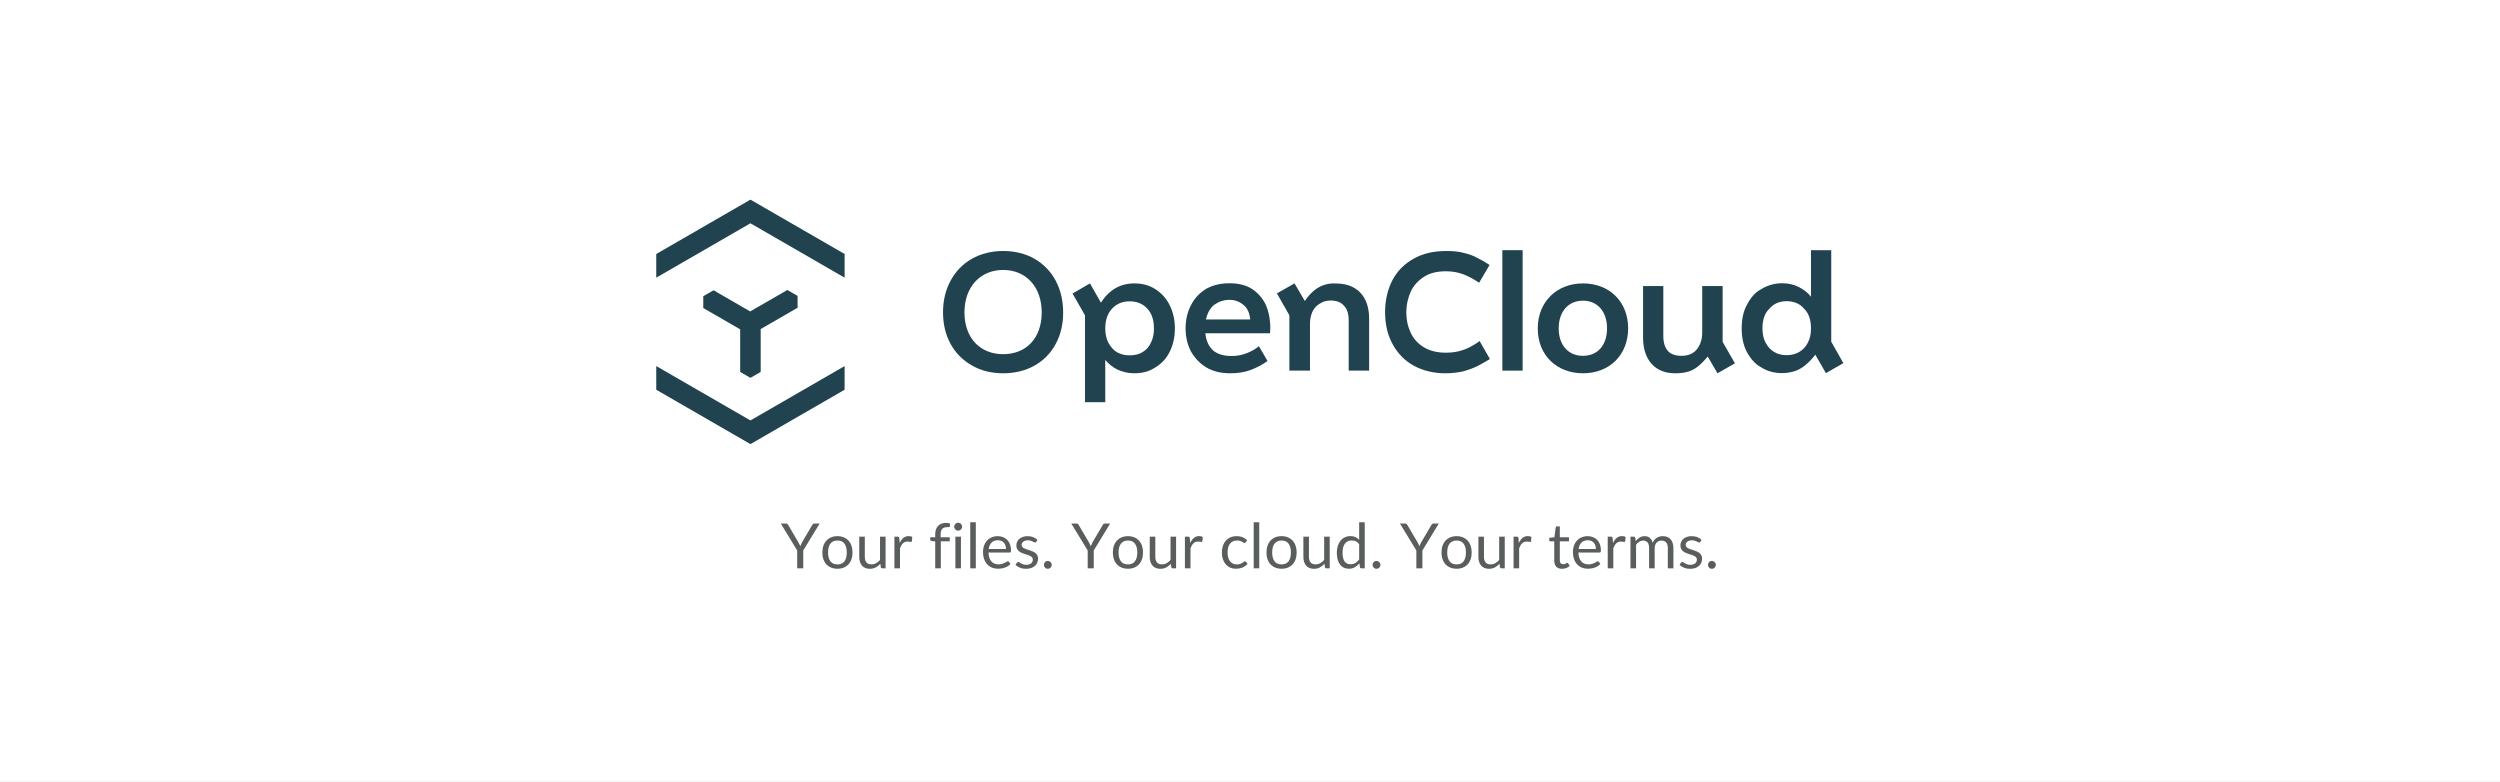
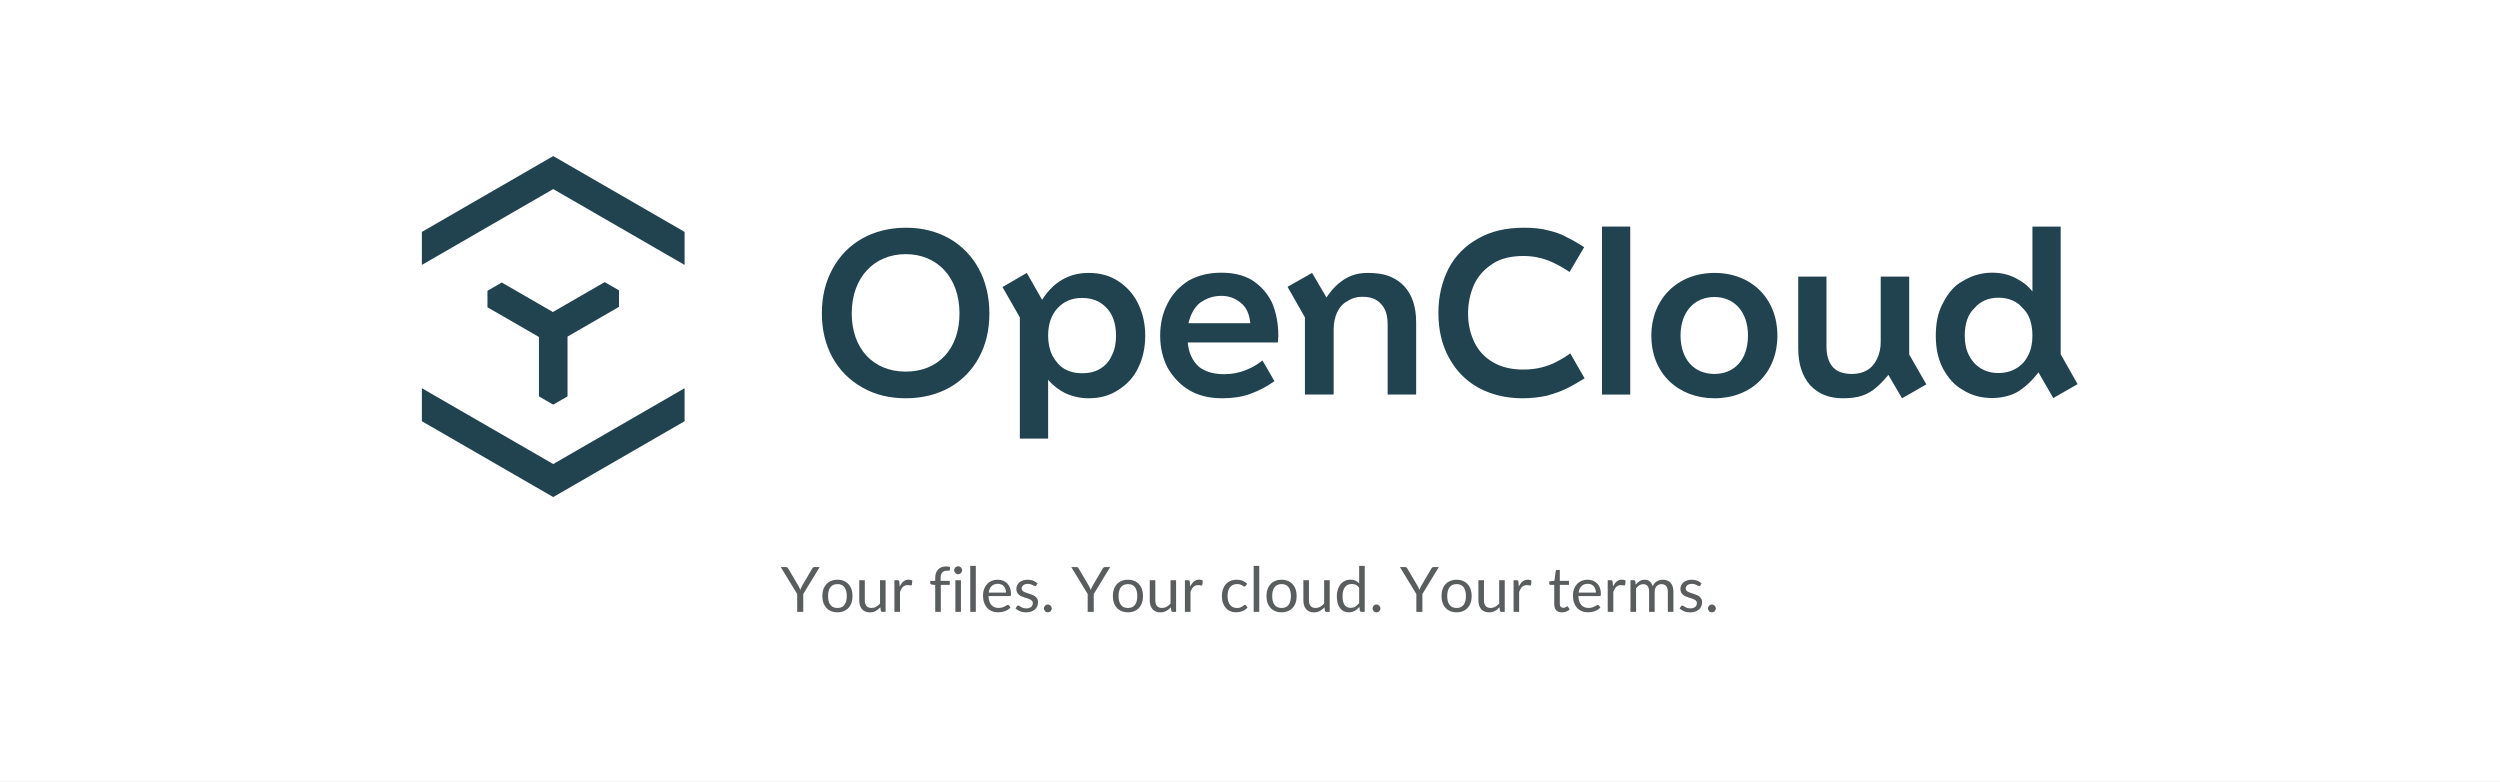
<svg xmlns="http://www.w3.org/2000/svg" width="1600" height="500" viewBox="0 0 1600 500" role="img" aria-label="OpenCloud">
  <rect width="1600" height="500" fill="#ffffff" />
-   <svg x="420.00" y="127.76" width="760" height="156.47" viewBox="0 0 170 35">
+   <svg x="270.00" y="99.88" width="1060" height="218.24" viewBox="0 0 170 35">
    <path d="M45.193 23.743C42.577 22.268 41.055 19.557 41.055 16.155C41.055 14.443 41.411 12.921 42.148 11.589C43.575 8.925 46.287 7.355 49.688 7.355C51.377 7.355 52.851 7.736 54.159 8.473C56.752 9.972 58.251 12.731 58.251 16.155C58.251 17.844 57.894 19.366 57.18 20.675C55.753 23.315 53.042 24.86 49.688 24.86C47.999 24.86 46.501 24.504 45.193 23.743ZM49.664 22.125C52.994 22.125 55.182 19.795 55.182 16.155C55.182 12.421 52.876 10.067 49.664 10.067C46.453 10.067 44.122 12.421 44.122 16.155C44.122 19.771 46.334 22.125 49.664 22.125Z" fill="#20434F" />
    <path d="M62.091 11.993L63.661 14.752C65.088 12.493 66.967 11.993 68.418 11.993C69.583 11.993 70.582 12.255 71.462 12.826C72.366 13.42 73.056 14.181 73.508 15.133C74.007 16.132 74.245 17.226 74.245 18.439C74.245 19.652 74.007 20.77 73.508 21.769C73.056 22.72 72.342 23.481 71.438 24.028C70.582 24.599 69.583 24.86 68.418 24.86C67.633 24.86 66.848 24.694 66.087 24.361C65.397 24.028 64.779 23.553 64.279 22.958V28.999H61.377V16.56L59.594 13.444L62.091 11.993ZM64.279 18.439C64.279 19.176 64.422 19.866 64.707 20.46C65.064 21.103 65.469 21.555 65.944 21.84C66.491 22.149 67.086 22.292 67.775 22.292C68.489 22.292 69.084 22.149 69.607 21.84C70.13 21.531 70.558 21.079 70.82 20.46C71.129 19.866 71.248 19.176 71.248 18.439C71.248 17.25 70.939 16.298 70.32 15.632C69.678 14.919 68.846 14.562 67.752 14.562C66.729 14.562 65.873 14.919 65.231 15.632C64.612 16.298 64.279 17.25 64.279 18.439Z" fill="#20434F" />
    <path d="M76.54 15.133C77.016 14.181 77.73 13.397 78.705 12.778C79.704 12.231 80.798 11.97 82.059 11.97C83.319 11.97 84.366 12.231 85.198 12.731C86.102 13.302 86.768 14.063 87.244 15.014C87.671 15.989 87.909 17.154 87.909 18.439L87.862 19.129H78.61C78.705 20.199 79.085 21.008 79.751 21.626C80.418 22.149 81.298 22.387 82.344 22.387C83.153 22.387 83.866 22.245 84.532 21.983C85.198 21.721 85.793 21.388 86.269 20.984C86.34 21.055 87.505 23.101 87.505 23.101C86.768 23.648 85.935 24.076 85.032 24.408C84.199 24.718 83.224 24.86 82.153 24.86C80.869 24.86 79.728 24.599 78.8 24.052C77.896 23.529 77.159 22.767 76.564 21.769C76.041 20.77 75.779 19.652 75.779 18.439C75.779 17.25 76.017 16.132 76.54 15.133ZM78.681 17.154H85.032C84.936 16.203 84.627 15.537 84.104 15.109C83.533 14.61 82.867 14.348 82.059 14.348C81.226 14.348 80.513 14.61 79.87 15.062C79.3 15.514 78.919 16.203 78.681 17.154Z" fill="#20434F" />
    <path d="M102.054 17.059V24.48H99.128V17.321C99.128 16.346 98.914 15.656 98.462 15.204C98.034 14.681 97.392 14.443 96.512 14.443C95.941 14.443 95.466 14.586 94.99 14.895C94.538 15.133 94.181 15.537 93.943 16.037C93.729 16.512 93.587 17.083 93.587 17.773V24.48H90.637V16.56L88.853 13.42L91.374 11.993L92.849 14.514C94.348 12.278 95.965 11.993 97.059 11.993C98.296 11.993 99.057 12.207 99.556 12.445C100.056 12.683 100.508 12.992 100.841 13.373C101.649 14.253 102.054 15.49 102.054 17.059Z" fill="#20434F" />
    <path d="M117.538 23.838C117.015 24.1 116.325 24.361 115.469 24.599C114.684 24.766 113.851 24.861 112.971 24.861C111.259 24.861 109.737 24.48 108.429 23.767C107.144 23.053 106.145 22.03 105.408 20.675C104.694 19.366 104.338 17.844 104.338 16.108C104.338 14.419 104.694 12.897 105.384 11.541C106.074 10.21 107.144 9.163 108.405 8.473C109.713 7.712 111.283 7.355 113.138 7.355C114.066 7.355 114.874 7.427 115.564 7.617C116.373 7.807 117.038 8.045 117.514 8.331C118.014 8.569 118.608 8.902 119.298 9.353L117.8 11.898C117.062 11.399 116.349 11.018 115.659 10.733C114.85 10.424 113.994 10.257 113.066 10.257C111.83 10.257 110.807 10.495 109.999 10.994C109.118 11.541 108.476 12.231 108.048 13.088C107.62 14.015 107.382 15.038 107.382 16.155C107.382 17.274 107.62 18.273 108.048 19.152C108.476 20.009 109.118 20.699 109.999 21.198C110.831 21.674 111.854 21.912 113.043 21.912C113.733 21.912 114.351 21.84 114.922 21.697C115.54 21.531 116.064 21.341 116.491 21.103C117.086 20.794 117.538 20.508 117.871 20.247L119.346 22.815C118.632 23.243 118.037 23.6 117.538 23.838Z" fill="#20434F" />
    <rect x="121.127" y="7.236" width="2.902" height="17.244" fill="#20434F" />
    <path d="M126.195 18.439C126.195 14.681 128.859 11.993 132.688 11.993C136.494 11.993 139.134 14.657 139.134 18.415C139.134 22.221 136.494 24.86 132.664 24.86C129.002 24.86 126.195 22.363 126.195 18.439ZM132.664 22.363C134.71 22.363 136.113 20.912 136.113 18.415C136.113 15.989 134.71 14.467 132.664 14.467C130.548 14.467 129.192 16.06 129.192 18.415C129.192 20.841 130.572 22.363 132.664 22.363Z" fill="#20434F" />
    <path d="M145.86 24.861C144.456 24.861 143.339 24.432 142.482 23.505C141.674 22.577 141.27 21.317 141.27 19.747V12.374H144.171V19.533C144.171 20.46 144.385 21.174 144.837 21.674C145.265 22.149 145.931 22.363 146.811 22.363C147.382 22.363 147.881 22.244 148.334 21.983C148.785 21.721 149.118 21.317 149.356 20.817C149.618 20.294 149.737 19.699 149.737 19.081V12.374H152.662V20.365L154.422 23.434L151.925 24.861L150.522 22.459C150.522 22.459 149.974 23.172 149.237 23.791C148.334 24.552 147.382 24.861 145.86 24.861Z" fill="#20434F" />
    <path d="M156.104 15.133C156.651 14.062 157.293 13.277 158.173 12.826C159.053 12.279 160.076 11.97 161.17 11.97C162.098 11.97 162.859 12.16 163.525 12.493C164.191 12.826 164.809 13.254 165.309 13.896V7.237H168.21V20.341L169.947 23.41L167.449 24.837L165.927 22.197C165.927 22.197 164.88 23.671 163.525 24.337C162.954 24.623 162.05 24.837 161.194 24.837C160.076 24.837 159.053 24.575 158.173 24.005C157.317 23.553 156.651 22.768 156.104 21.769C155.604 20.77 155.391 19.699 155.391 18.439C155.391 17.155 155.604 16.06 156.104 15.133ZM158.363 18.439C158.363 19.247 158.506 19.89 158.792 20.437C159.125 21.103 159.553 21.507 160.004 21.793C160.528 22.102 161.098 22.268 161.812 22.268C162.526 22.268 163.144 22.102 163.644 21.793C164.143 21.507 164.571 21.079 164.88 20.437C165.166 19.89 165.309 19.247 165.309 18.439C165.309 17.25 164.999 16.251 164.333 15.632C163.763 14.919 162.883 14.539 161.836 14.539C160.766 14.539 159.933 14.919 159.339 15.632C158.673 16.251 158.363 17.25 158.363 18.439Z" fill="#20434F" />
    <path d="M13.481 25.514L14.95 24.666V18.528L20.234 15.477V13.785L18.765 12.937L13.446 16.008L8.201 12.979L6.732 13.827V15.52L12.016 18.57V24.668L13.481 25.514Z" fill="#20434F" />
    <path d="M26.965 7.784L13.483 0L0 7.784V11.172L13.482 3.388L26.965 11.172V7.784Z" fill="#20434F" />
    <path d="M26.965 23.828L13.482 31.612L0 23.828V27.216L13.482 35L26.965 27.216V23.828Z" fill="#20434F" />
  </svg>
-   <path d="M524.58 335.06L514.08 352.30L514.08 363.72L510.20 363.72L510.20 352.30L499.70 335.06L503.10 335.06Q503.62 335.06 503.92 335.31Q504.22 335.56 504.44 335.96L511 347.10Q511.36 347.80 511.66 348.41Q511.96 349.02 512.18 349.64Q512.40 349.02 512.68 348.41Q512.96 347.80 513.30 347.10L519.84 335.96Q520.02 335.62 520.34 335.34Q520.66 335.06 521.16 335.06L524.58 335.06M535.98 343.14Q538.20 343.14 539.98 343.88Q541.76 344.62 543.02 345.98Q544.28 347.34 544.95 349.27Q545.62 351.20 545.62 353.58Q545.62 355.98 544.95 357.90Q544.28 359.82 543.02 361.18Q541.76 362.54 539.98 363.27Q538.20 364 535.98 364Q533.74 364 531.95 363.27Q530.16 362.54 528.90 361.18Q527.64 359.82 526.97 357.90Q526.30 355.98 526.30 353.58Q526.30 351.20 526.97 349.27Q527.64 347.34 528.90 345.98Q530.16 344.62 531.95 343.88Q533.74 343.14 535.98 343.14M535.98 361.22Q538.98 361.22 540.46 359.21Q541.94 357.20 541.94 353.60Q541.94 349.98 540.46 347.96Q538.98 345.94 535.98 345.94Q534.46 345.94 533.33 346.46Q532.20 346.98 531.45 347.96Q530.70 348.94 530.33 350.37Q529.96 351.80 529.96 353.60Q529.96 357.20 531.45 359.21Q532.94 361.22 535.98 361.22M563.22 343.46L566.78 343.46L566.78 363.72L564.66 363.72Q563.90 363.72 563.70 362.98L563.42 360.80Q562.10 362.26 560.46 363.15Q558.82 364.04 556.70 364.04Q555.04 364.04 553.77 363.49Q552.50 362.94 551.64 361.94Q550.78 360.94 550.35 359.52Q549.92 358.10 549.92 356.38L549.92 343.46L553.48 343.46L553.48 356.38Q553.48 358.68 554.53 359.94Q555.58 361.20 557.74 361.20Q559.32 361.20 560.69 360.45Q562.06 359.70 563.22 358.38L563.22 343.46M575.56 344.44L575.80 347.52Q576.76 345.44 578.16 344.27Q579.56 343.10 581.58 343.10Q582.22 343.10 582.81 343.24Q583.40 343.38 583.86 343.68L583.60 346.34Q583.48 346.84 583 346.84Q582.72 346.84 582.18 346.72Q581.64 346.60 580.96 346.60Q580 346.60 579.25 346.88Q578.50 347.16 577.91 347.71Q577.32 348.26 576.85 349.07Q576.38 349.88 576 350.92L576 363.72L572.42 363.72L572.42 343.46L574.46 343.46Q575.04 343.46 575.26 343.68Q575.48 343.90 575.56 344.44M602.12 363.72L598.54 363.72L598.54 346.50L596.30 346.24Q595.88 346.14 595.61 345.93Q595.34 345.72 595.34 345.32L595.34 343.86L598.54 343.86L598.54 341.90Q598.54 340.16 599.03 338.81Q599.52 337.46 600.43 336.53Q601.34 335.60 602.62 335.12Q603.90 334.64 605.50 334.64Q606.86 334.64 608 335.04L607.92 336.82Q607.88 337.30 607.39 337.34Q606.90 337.38 606.08 337.38Q605.16 337.38 604.41 337.62Q603.66 337.86 603.12 338.40Q602.58 338.94 602.29 339.82Q602 340.70 602 342L602 343.86L607.84 343.86L607.84 346.44L602.12 346.44L602.12 363.72M611.44 343.46L615 343.46L615 363.72L611.44 363.72L611.44 343.46M615.76 337.10Q615.76 337.62 615.55 338.07Q615.34 338.52 614.99 338.87Q614.64 339.22 614.17 339.42Q613.70 339.62 613.18 339.62Q612.66 339.62 612.21 339.42Q611.76 339.22 611.42 338.87Q611.08 338.52 610.88 338.07Q610.68 337.62 610.68 337.10Q610.68 336.58 610.88 336.11Q611.08 335.64 611.42 335.29Q611.76 334.94 612.21 334.74Q612.66 334.54 613.18 334.54Q613.70 334.54 614.17 334.74Q614.64 334.94 614.99 335.29Q615.34 335.64 615.55 336.11Q615.76 336.58 615.76 337.10M620.96 334.26L624.52 334.26L624.52 363.72L620.96 363.72L620.96 334.26M632.76 351.38L643.84 351.38Q643.84 350.14 643.49 349.11Q643.14 348.08 642.47 347.33Q641.80 346.58 640.84 346.17Q639.88 345.76 638.66 345.76Q636.10 345.76 634.61 347.25Q633.12 348.74 632.76 351.38M645.72 359.58L646.72 360.88Q646.06 361.68 645.14 362.27Q644.22 362.86 643.17 363.24Q642.12 363.62 641 363.81Q639.88 364 638.78 364Q636.68 364 634.91 363.29Q633.14 362.58 631.85 361.21Q630.56 359.84 629.84 357.82Q629.12 355.80 629.12 353.18Q629.12 351.06 629.77 349.22Q630.42 347.38 631.64 346.03Q632.86 344.68 634.62 343.91Q636.38 343.14 638.58 343.14Q640.40 343.14 641.95 343.75Q643.50 344.36 644.63 345.51Q645.76 346.66 646.40 348.35Q647.04 350.04 647.04 352.20Q647.04 353.04 646.86 353.32Q646.68 353.60 646.18 353.60L632.64 353.60Q632.70 355.52 633.17 356.94Q633.64 358.36 634.48 359.31Q635.32 360.26 636.48 360.73Q637.64 361.20 639.08 361.20Q640.42 361.20 641.39 360.89Q642.36 360.58 643.06 360.22Q643.76 359.86 644.23 359.55Q644.70 359.24 645.04 359.24Q645.48 359.24 645.72 359.58M664 345.50L663.20 346.80Q662.96 347.24 662.46 347.24Q662.16 347.24 661.78 347.02Q661.40 346.80 660.85 346.53Q660.30 346.26 659.54 346.03Q658.78 345.80 657.74 345.80Q656.84 345.80 656.12 346.03Q655.40 346.26 654.89 346.66Q654.38 347.06 654.11 347.59Q653.84 348.12 653.84 348.74Q653.84 349.52 654.29 350.04Q654.74 350.56 655.48 350.94Q656.22 351.32 657.16 351.61Q658.10 351.90 659.09 352.23Q660.08 352.56 661.02 352.96Q661.96 353.36 662.70 353.96Q663.44 354.56 663.89 355.43Q664.34 356.30 664.34 357.52Q664.34 358.92 663.84 360.11Q663.34 361.30 662.36 362.17Q661.38 363.04 659.96 363.54Q658.54 364.04 656.68 364.04Q654.56 364.04 652.84 363.35Q651.12 362.66 649.92 361.58L650.76 360.22Q650.92 359.96 651.14 359.82Q651.36 359.68 651.70 359.68Q652.06 359.68 652.46 359.96Q652.86 360.24 653.43 360.58Q654 360.92 654.82 361.20Q655.64 361.48 656.86 361.48Q657.90 361.48 658.68 361.21Q659.46 360.94 659.98 360.48Q660.50 360.02 660.75 359.42Q661 358.82 661 358.14Q661 357.30 660.55 356.75Q660.10 356.20 659.36 355.81Q658.62 355.42 657.67 355.13Q656.72 354.84 655.73 354.52Q654.74 354.20 653.79 353.79Q652.84 353.38 652.10 352.76Q651.36 352.14 650.91 351.23Q650.46 350.32 650.46 349.02Q650.46 347.86 650.94 346.79Q651.42 345.72 652.34 344.91Q653.26 344.10 654.60 343.62Q655.94 343.14 657.66 343.14Q659.66 343.14 661.25 343.77Q662.84 344.40 664 345.50M668.12 361.52Q668.12 361 668.31 360.54Q668.50 360.08 668.83 359.74Q669.16 359.40 669.62 359.20Q670.08 359 670.60 359Q671.12 359 671.58 359.20Q672.04 359.40 672.38 359.74Q672.72 360.08 672.92 360.54Q673.12 361 673.12 361.52Q673.12 362.06 672.92 362.51Q672.72 362.96 672.38 363.30Q672.04 363.64 671.58 363.83Q671.12 364.02 670.60 364.02Q670.08 364.02 669.62 363.83Q669.16 363.64 668.83 363.30Q668.50 362.96 668.31 362.51Q668.12 362.06 668.12 361.52M710.50 335.06L700 352.30L700 363.72L696.12 363.72L696.12 352.30L685.62 335.06L689.02 335.06Q689.54 335.06 689.84 335.31Q690.14 335.56 690.36 335.96L696.92 347.10Q697.28 347.80 697.58 348.41Q697.88 349.02 698.10 349.64Q698.32 349.02 698.60 348.41Q698.88 347.80 699.22 347.10L705.76 335.96Q705.94 335.62 706.26 335.34Q706.58 335.06 707.08 335.06L710.50 335.06M721.90 343.14Q724.12 343.14 725.90 343.88Q727.68 344.62 728.94 345.98Q730.20 347.34 730.87 349.27Q731.54 351.20 731.54 353.58Q731.54 355.98 730.87 357.90Q730.20 359.82 728.94 361.18Q727.68 362.54 725.90 363.27Q724.12 364 721.90 364Q719.66 364 717.87 363.27Q716.08 362.54 714.82 361.18Q713.56 359.82 712.89 357.90Q712.22 355.98 712.22 353.58Q712.22 351.20 712.89 349.27Q713.56 347.34 714.82 345.98Q716.08 344.62 717.87 343.88Q719.66 343.14 721.90 343.14M721.90 361.22Q724.90 361.22 726.38 359.21Q727.86 357.20 727.86 353.60Q727.86 349.98 726.38 347.96Q724.90 345.94 721.90 345.94Q720.38 345.94 719.25 346.46Q718.12 346.98 717.37 347.96Q716.62 348.94 716.25 350.37Q715.88 351.80 715.88 353.60Q715.88 357.20 717.37 359.21Q718.86 361.22 721.90 361.22M749.14 343.46L752.70 343.46L752.70 363.72L750.58 363.72Q749.82 363.72 749.62 362.98L749.34 360.80Q748.02 362.26 746.38 363.15Q744.74 364.04 742.62 364.04Q740.96 364.04 739.69 363.49Q738.42 362.94 737.56 361.94Q736.70 360.94 736.27 359.52Q735.84 358.10 735.84 356.38L735.84 343.46L739.40 343.46L739.40 356.38Q739.40 358.68 740.45 359.94Q741.50 361.20 743.66 361.20Q745.24 361.20 746.61 360.45Q747.98 359.70 749.14 358.38L749.14 343.46M761.48 344.44L761.72 347.52Q762.68 345.44 764.08 344.27Q765.48 343.10 767.50 343.10Q768.14 343.10 768.73 343.24Q769.32 343.38 769.78 343.68L769.52 346.34Q769.40 346.84 768.92 346.84Q768.64 346.84 768.10 346.72Q767.56 346.60 766.88 346.60Q765.92 346.60 765.17 346.88Q764.42 347.16 763.83 347.71Q763.24 348.26 762.77 349.07Q762.30 349.88 761.92 350.92L761.92 363.72L758.34 363.72L758.34 343.46L760.38 343.46Q760.96 343.46 761.18 343.68Q761.40 343.90 761.48 344.44M798.18 345.78L797.24 347.06Q797.08 347.28 796.92 347.40Q796.76 347.52 796.48 347.52Q796.18 347.52 795.82 347.27Q795.46 347.02 794.93 346.72Q794.40 346.42 793.63 346.17Q792.86 345.92 791.74 345.92Q790.24 345.92 789.10 346.45Q787.96 346.98 787.19 347.98Q786.42 348.98 786.03 350.40Q785.64 351.82 785.64 353.58Q785.64 355.42 786.06 356.85Q786.48 358.28 787.25 359.25Q788.02 360.22 789.11 360.73Q790.20 361.24 791.56 361.24Q792.86 361.24 793.70 360.93Q794.54 360.62 795.09 360.24Q795.64 359.86 796.01 359.55Q796.38 359.24 796.74 359.24Q797.18 359.24 797.42 359.58L798.42 360.88Q797.76 361.70 796.92 362.28Q796.08 362.86 795.11 363.25Q794.14 363.64 793.08 363.82Q792.02 364 790.92 364Q789.02 364 787.39 363.30Q785.76 362.60 784.56 361.27Q783.36 359.94 782.68 358Q782 356.06 782 353.58Q782 351.32 782.63 349.40Q783.26 347.48 784.47 346.09Q785.68 344.70 787.45 343.92Q789.22 343.14 791.52 343.14Q793.66 343.14 795.29 343.83Q796.92 344.52 798.18 345.78M802.36 334.26L805.92 334.26L805.92 363.72L802.36 363.72L802.36 334.26M820.22 343.14Q822.44 343.14 824.22 343.88Q826 344.62 827.26 345.98Q828.52 347.34 829.19 349.27Q829.86 351.20 829.86 353.58Q829.86 355.98 829.19 357.90Q828.52 359.82 827.26 361.18Q826 362.54 824.22 363.27Q822.44 364 820.22 364Q817.98 364 816.19 363.27Q814.40 362.54 813.14 361.18Q811.88 359.82 811.21 357.90Q810.54 355.98 810.54 353.58Q810.54 351.20 811.21 349.27Q811.88 347.34 813.14 345.98Q814.40 344.62 816.19 343.88Q817.98 343.14 820.22 343.14M820.22 361.22Q823.22 361.22 824.70 359.21Q826.18 357.20 826.18 353.60Q826.18 349.98 824.70 347.96Q823.22 345.94 820.22 345.94Q818.70 345.94 817.57 346.46Q816.44 346.98 815.69 347.96Q814.94 348.94 814.57 350.37Q814.20 351.80 814.20 353.60Q814.20 357.20 815.69 359.21Q817.18 361.22 820.22 361.22M847.46 343.46L851.02 343.46L851.02 363.72L848.90 363.72Q848.14 363.72 847.94 362.98L847.66 360.80Q846.34 362.26 844.70 363.15Q843.06 364.04 840.94 364.04Q839.28 364.04 838.01 363.49Q836.74 362.94 835.88 361.94Q835.02 360.94 834.59 359.52Q834.16 358.10 834.16 356.38L834.16 343.46L837.72 343.46L837.72 356.38Q837.72 358.68 838.77 359.94Q839.82 361.20 841.98 361.20Q843.56 361.20 844.93 360.45Q846.30 359.70 847.46 358.38L847.46 343.46M869.86 358.06L869.86 348.28Q868.86 346.94 867.70 346.41Q866.54 345.88 865.10 345.88Q862.28 345.88 860.76 347.90Q859.24 349.92 859.24 353.66Q859.24 355.64 859.58 357.05Q859.92 358.46 860.58 359.37Q861.24 360.28 862.20 360.70Q863.16 361.12 864.38 361.12Q866.14 361.12 867.45 360.32Q868.76 359.52 869.86 358.06M869.86 334.26L873.42 334.26L873.42 363.72L871.30 363.72Q870.54 363.72 870.34 362.98L870.02 360.52Q868.72 362.08 867.06 363.04Q865.40 364 863.22 364Q861.48 364 860.06 363.33Q858.64 362.66 857.64 361.36Q856.64 360.06 856.10 358.12Q855.56 356.18 855.56 353.66Q855.56 351.42 856.16 349.49Q856.76 347.56 857.88 346.14Q859 344.72 860.63 343.91Q862.26 343.10 864.30 343.10Q866.16 343.10 867.49 343.73Q868.82 344.36 869.86 345.48L869.86 334.26M878.46 361.52Q878.46 361 878.65 360.54Q878.84 360.08 879.17 359.74Q879.50 359.40 879.96 359.20Q880.42 359 880.94 359Q881.46 359 881.92 359.20Q882.38 359.40 882.72 359.74Q883.06 360.08 883.26 360.54Q883.46 361 883.46 361.52Q883.46 362.06 883.26 362.51Q883.06 362.96 882.72 363.30Q882.38 363.64 881.92 363.83Q881.46 364.02 880.94 364.02Q880.42 364.02 879.96 363.83Q879.50 363.64 879.17 363.30Q878.84 362.96 878.65 362.51Q878.46 362.06 878.46 361.52M920.84 335.06L910.34 352.30L910.34 363.72L906.46 363.72L906.46 352.30L895.96 335.06L899.36 335.06Q899.88 335.06 900.18 335.31Q900.48 335.56 900.70 335.96L907.26 347.10Q907.62 347.80 907.92 348.41Q908.22 349.02 908.44 349.64Q908.66 349.02 908.94 348.41Q909.22 347.80 909.56 347.10L916.10 335.96Q916.28 335.62 916.60 335.34Q916.92 335.06 917.42 335.06L920.84 335.06M932.24 343.14Q934.46 343.14 936.24 343.88Q938.02 344.62 939.28 345.98Q940.54 347.34 941.21 349.27Q941.88 351.20 941.88 353.58Q941.88 355.98 941.21 357.90Q940.54 359.82 939.28 361.18Q938.02 362.54 936.24 363.27Q934.46 364 932.24 364Q930 364 928.21 363.27Q926.42 362.54 925.16 361.18Q923.90 359.82 923.23 357.90Q922.56 355.98 922.56 353.58Q922.56 351.20 923.23 349.27Q923.90 347.34 925.16 345.98Q926.42 344.62 928.21 343.88Q930 343.14 932.24 343.14M932.24 361.22Q935.24 361.22 936.72 359.21Q938.20 357.20 938.20 353.60Q938.20 349.98 936.72 347.96Q935.24 345.94 932.24 345.94Q930.72 345.94 929.59 346.46Q928.46 346.98 927.71 347.96Q926.96 348.94 926.59 350.37Q926.22 351.80 926.22 353.60Q926.22 357.20 927.71 359.21Q929.20 361.22 932.24 361.22M959.48 343.46L963.04 343.46L963.04 363.72L960.92 363.72Q960.16 363.72 959.96 362.98L959.68 360.80Q958.36 362.26 956.72 363.15Q955.08 364.04 952.96 364.04Q951.30 364.04 950.03 363.49Q948.76 362.94 947.90 361.94Q947.04 360.94 946.61 359.52Q946.18 358.10 946.18 356.38L946.18 343.46L949.74 343.46L949.74 356.38Q949.74 358.68 950.79 359.94Q951.84 361.20 954 361.20Q955.58 361.20 956.95 360.45Q958.32 359.70 959.48 358.38L959.48 343.46M971.82 344.44L972.06 347.52Q973.02 345.44 974.42 344.27Q975.82 343.10 977.84 343.10Q978.48 343.10 979.07 343.24Q979.66 343.38 980.12 343.68L979.86 346.34Q979.74 346.84 979.26 346.84Q978.98 346.84 978.44 346.72Q977.90 346.60 977.22 346.60Q976.26 346.60 975.51 346.88Q974.76 347.16 974.17 347.71Q973.58 348.26 973.11 349.07Q972.64 349.88 972.26 350.92L972.26 363.72L968.68 363.72L968.68 343.46L970.72 343.46Q971.30 343.46 971.52 343.68Q971.74 343.90 971.82 344.44M999.70 364.04Q997.30 364.04 996.01 362.70Q994.72 361.36 994.72 358.84L994.72 346.44L992.28 346.44Q991.96 346.44 991.74 346.25Q991.52 346.06 991.52 345.66L991.52 344.24L994.84 343.82L995.66 337.56Q995.72 337.26 995.93 337.07Q996.14 336.88 996.48 336.88L998.28 336.88L998.28 343.86L1004.14 343.86L1004.14 346.44L998.28 346.44L998.28 358.60Q998.28 359.88 998.90 360.50Q999.52 361.12 1000.50 361.12Q1001.06 361.12 1001.47 360.97Q1001.88 360.82 1002.18 360.64Q1002.48 360.46 1002.69 360.31Q1002.90 360.16 1003.06 360.16Q1003.34 360.16 1003.56 360.50L1004.60 362.20Q1003.68 363.06 1002.38 363.55Q1001.08 364.04 999.70 364.04M1010.30 351.38L1021.38 351.38Q1021.38 350.14 1021.03 349.11Q1020.68 348.08 1020.01 347.33Q1019.34 346.58 1018.38 346.17Q1017.42 345.76 1016.20 345.76Q1013.64 345.76 1012.15 347.25Q1010.66 348.74 1010.30 351.38M1023.26 359.58L1024.26 360.88Q1023.60 361.68 1022.68 362.27Q1021.76 362.86 1020.71 363.24Q1019.66 363.62 1018.54 363.81Q1017.42 364 1016.32 364Q1014.22 364 1012.45 363.29Q1010.68 362.58 1009.39 361.21Q1008.10 359.84 1007.38 357.82Q1006.66 355.80 1006.66 353.18Q1006.66 351.06 1007.31 349.22Q1007.96 347.38 1009.18 346.03Q1010.40 344.68 1012.16 343.91Q1013.92 343.14 1016.12 343.14Q1017.94 343.14 1019.49 343.75Q1021.04 344.36 1022.17 345.51Q1023.30 346.66 1023.94 348.35Q1024.58 350.04 1024.58 352.20Q1024.58 353.04 1024.40 353.32Q1024.22 353.60 1023.72 353.60L1010.18 353.60Q1010.24 355.52 1010.71 356.94Q1011.18 358.36 1012.02 359.31Q1012.86 360.26 1014.02 360.73Q1015.18 361.20 1016.62 361.20Q1017.96 361.20 1018.93 360.89Q1019.90 360.58 1020.60 360.22Q1021.30 359.86 1021.77 359.55Q1022.24 359.24 1022.58 359.24Q1023.02 359.24 1023.26 359.58M1032.08 344.44L1032.32 347.52Q1033.28 345.44 1034.68 344.27Q1036.08 343.10 1038.10 343.10Q1038.74 343.10 1039.33 343.24Q1039.92 343.38 1040.38 343.68L1040.12 346.34Q1040 346.84 1039.52 346.84Q1039.24 346.84 1038.70 346.72Q1038.16 346.60 1037.48 346.60Q1036.52 346.60 1035.77 346.88Q1035.02 347.16 1034.43 347.71Q1033.84 348.26 1033.37 349.07Q1032.90 349.88 1032.52 350.92L1032.52 363.72L1028.94 363.72L1028.94 343.46L1030.98 343.46Q1031.56 343.46 1031.78 343.68Q1032 343.90 1032.08 344.44M1047.08 363.72L1043.50 363.72L1043.50 343.46L1045.64 343.46Q1046.40 343.46 1046.58 344.20L1046.84 346.28Q1047.96 344.90 1049.36 344.02Q1050.76 343.14 1052.60 343.14Q1054.64 343.14 1055.91 344.28Q1057.18 345.42 1057.74 347.36Q1058.18 346.26 1058.87 345.46Q1059.56 344.66 1060.42 344.14Q1061.28 343.62 1062.25 343.38Q1063.22 343.14 1064.22 343.14Q1065.82 343.14 1067.07 343.65Q1068.32 344.16 1069.19 345.14Q1070.06 346.12 1070.52 347.55Q1070.98 348.98 1070.98 350.82L1070.98 363.72L1067.40 363.72L1067.40 350.82Q1067.40 348.44 1066.36 347.21Q1065.32 345.98 1063.36 345.98Q1062.48 345.98 1061.69 346.29Q1060.90 346.60 1060.30 347.20Q1059.70 347.80 1059.35 348.71Q1059 349.62 1059 350.82L1059 363.72L1055.42 363.72L1055.42 350.82Q1055.42 348.38 1054.44 347.18Q1053.46 345.98 1051.58 345.98Q1050.26 345.98 1049.14 346.69Q1048.02 347.40 1047.08 348.62L1047.08 363.72M1089 345.50L1088.20 346.80Q1087.96 347.24 1087.46 347.24Q1087.16 347.24 1086.78 347.02Q1086.40 346.80 1085.85 346.53Q1085.30 346.26 1084.54 346.03Q1083.78 345.80 1082.74 345.80Q1081.84 345.80 1081.12 346.03Q1080.40 346.26 1079.89 346.66Q1079.38 347.06 1079.11 347.59Q1078.84 348.12 1078.84 348.74Q1078.84 349.52 1079.29 350.04Q1079.74 350.56 1080.48 350.94Q1081.22 351.32 1082.16 351.61Q1083.10 351.90 1084.09 352.23Q1085.08 352.56 1086.02 352.96Q1086.96 353.36 1087.70 353.96Q1088.44 354.56 1088.89 355.43Q1089.34 356.30 1089.34 357.52Q1089.34 358.92 1088.84 360.11Q1088.34 361.30 1087.36 362.17Q1086.38 363.04 1084.96 363.54Q1083.54 364.04 1081.68 364.04Q1079.56 364.04 1077.84 363.35Q1076.12 362.66 1074.92 361.58L1075.76 360.22Q1075.92 359.96 1076.14 359.82Q1076.36 359.68 1076.70 359.68Q1077.06 359.68 1077.46 359.96Q1077.86 360.24 1078.43 360.58Q1079 360.92 1079.82 361.20Q1080.64 361.48 1081.86 361.48Q1082.90 361.48 1083.68 361.21Q1084.46 360.94 1084.98 360.48Q1085.50 360.02 1085.75 359.42Q1086 358.82 1086 358.14Q1086 357.30 1085.55 356.75Q1085.10 356.20 1084.36 355.81Q1083.62 355.42 1082.67 355.13Q1081.72 354.84 1080.73 354.52Q1079.74 354.20 1078.79 353.79Q1077.84 353.38 1077.10 352.76Q1076.36 352.14 1075.91 351.23Q1075.46 350.32 1075.46 349.02Q1075.46 347.86 1075.94 346.79Q1076.42 345.72 1077.34 344.91Q1078.26 344.10 1079.60 343.62Q1080.94 343.14 1082.66 343.14Q1084.66 343.14 1086.25 343.77Q1087.84 344.40 1089 345.50M1093.12 361.52Q1093.12 361 1093.31 360.54Q1093.50 360.08 1093.83 359.74Q1094.16 359.40 1094.62 359.20Q1095.08 359 1095.60 359Q1096.12 359 1096.58 359.20Q1097.04 359.40 1097.38 359.74Q1097.72 360.08 1097.92 360.54Q1098.12 361 1098.12 361.52Q1098.12 362.06 1097.92 362.51Q1097.72 362.96 1097.38 363.30Q1097.04 363.64 1096.58 363.83Q1096.12 364.02 1095.60 364.02Q1095.08 364.02 1094.62 363.83Q1094.16 363.64 1093.83 363.30Q1093.50 362.96 1093.31 362.51Q1093.12 362.06 1093.12 361.52" fill="#5a5d5e" />
+   <path d="M524.58 362.94L514.08 380.18L514.08 391.60L510.20 391.60L510.20 380.18L499.70 362.94L503.10 362.94Q503.62 362.94 503.92 363.19Q504.22 363.44 504.44 363.84L511 374.98Q511.36 375.68 511.66 376.29Q511.96 376.90 512.18 377.52Q512.40 376.90 512.68 376.29Q512.96 375.68 513.30 374.98L519.84 363.84Q520.02 363.50 520.34 363.22Q520.66 362.94 521.16 362.94L524.58 362.94M535.98 371.02Q538.20 371.02 539.98 371.76Q541.76 372.50 543.02 373.86Q544.28 375.22 544.95 377.15Q545.62 379.08 545.62 381.46Q545.62 383.86 544.95 385.78Q544.28 387.70 543.02 389.06Q541.76 390.42 539.98 391.15Q538.20 391.88 535.98 391.88Q533.74 391.88 531.95 391.15Q530.16 390.42 528.90 389.06Q527.64 387.70 526.97 385.78Q526.30 383.86 526.30 381.46Q526.30 379.08 526.97 377.15Q527.64 375.22 528.90 373.86Q530.16 372.50 531.95 371.76Q533.74 371.02 535.98 371.02M535.98 389.10Q538.98 389.10 540.46 387.09Q541.94 385.08 541.94 381.48Q541.94 377.86 540.46 375.84Q538.98 373.82 535.98 373.82Q534.46 373.82 533.33 374.34Q532.20 374.86 531.45 375.84Q530.70 376.82 530.33 378.25Q529.96 379.68 529.96 381.48Q529.96 385.08 531.45 387.09Q532.94 389.10 535.98 389.10M563.22 371.34L566.78 371.34L566.78 391.60L564.66 391.60Q563.90 391.60 563.70 390.86L563.42 388.68Q562.10 390.14 560.46 391.03Q558.82 391.92 556.70 391.92Q555.04 391.92 553.77 391.37Q552.50 390.82 551.64 389.82Q550.78 388.82 550.35 387.40Q549.92 385.98 549.92 384.26L549.92 371.34L553.48 371.34L553.48 384.26Q553.48 386.56 554.53 387.82Q555.58 389.08 557.74 389.08Q559.32 389.08 560.69 388.33Q562.06 387.58 563.22 386.26L563.22 371.34M575.56 372.32L575.80 375.40Q576.76 373.32 578.16 372.15Q579.56 370.98 581.58 370.98Q582.22 370.98 582.81 371.12Q583.40 371.26 583.86 371.56L583.60 374.22Q583.48 374.72 583 374.72Q582.72 374.72 582.18 374.60Q581.64 374.48 580.96 374.48Q580 374.48 579.25 374.76Q578.50 375.04 577.91 375.59Q577.32 376.14 576.85 376.95Q576.38 377.76 576 378.80L576 391.60L572.42 391.60L572.42 371.34L574.46 371.34Q575.04 371.34 575.26 371.56Q575.48 371.78 575.56 372.32M602.12 391.60L598.54 391.60L598.54 374.38L596.30 374.12Q595.88 374.02 595.61 373.81Q595.34 373.60 595.34 373.20L595.34 371.74L598.54 371.74L598.54 369.78Q598.54 368.04 599.03 366.69Q599.52 365.34 600.43 364.41Q601.34 363.48 602.62 363Q603.90 362.52 605.50 362.52Q606.86 362.52 608 362.92L607.92 364.70Q607.88 365.18 607.39 365.22Q606.90 365.26 606.08 365.26Q605.16 365.26 604.41 365.50Q603.66 365.74 603.12 366.28Q602.58 366.82 602.29 367.70Q602 368.58 602 369.88L602 371.74L607.84 371.74L607.84 374.32L602.12 374.32L602.12 391.60M611.44 371.34L615 371.34L615 391.60L611.44 391.60L611.44 371.34M615.76 364.98Q615.76 365.50 615.55 365.95Q615.34 366.40 614.99 366.75Q614.64 367.10 614.17 367.30Q613.70 367.50 613.18 367.50Q612.66 367.50 612.21 367.30Q611.76 367.10 611.42 366.75Q611.08 366.40 610.88 365.95Q610.68 365.50 610.68 364.98Q610.68 364.46 610.88 363.99Q611.08 363.52 611.42 363.17Q611.76 362.82 612.21 362.62Q612.66 362.42 613.18 362.42Q613.70 362.42 614.17 362.62Q614.64 362.82 614.99 363.17Q615.34 363.52 615.55 363.99Q615.76 364.46 615.76 364.98M620.96 362.14L624.52 362.14L624.52 391.60L620.96 391.60L620.96 362.14M632.76 379.26L643.84 379.26Q643.84 378.02 643.49 376.99Q643.14 375.96 642.47 375.21Q641.80 374.46 640.84 374.05Q639.88 373.64 638.66 373.64Q636.10 373.64 634.61 375.13Q633.12 376.62 632.76 379.26M645.72 387.46L646.72 388.76Q646.06 389.56 645.14 390.15Q644.22 390.74 643.17 391.12Q642.12 391.50 641 391.69Q639.88 391.88 638.78 391.88Q636.68 391.88 634.91 391.17Q633.14 390.46 631.85 389.09Q630.56 387.72 629.84 385.70Q629.12 383.68 629.12 381.06Q629.12 378.94 629.77 377.10Q630.42 375.26 631.64 373.91Q632.86 372.56 634.62 371.79Q636.38 371.02 638.58 371.02Q640.40 371.02 641.95 371.63Q643.50 372.24 644.63 373.39Q645.76 374.54 646.40 376.23Q647.04 377.92 647.04 380.08Q647.04 380.92 646.86 381.20Q646.68 381.48 646.18 381.48L632.64 381.48Q632.70 383.40 633.17 384.82Q633.64 386.24 634.48 387.19Q635.32 388.14 636.48 388.61Q637.64 389.08 639.08 389.08Q640.42 389.08 641.39 388.77Q642.36 388.46 643.06 388.10Q643.76 387.74 644.23 387.43Q644.70 387.12 645.04 387.12Q645.48 387.12 645.72 387.46M664 373.38L663.20 374.68Q662.96 375.12 662.46 375.12Q662.16 375.12 661.78 374.90Q661.40 374.68 660.85 374.41Q660.30 374.14 659.54 373.91Q658.78 373.68 657.74 373.68Q656.84 373.68 656.12 373.91Q655.40 374.14 654.89 374.54Q654.38 374.94 654.11 375.47Q653.84 376 653.84 376.62Q653.84 377.40 654.29 377.92Q654.74 378.44 655.48 378.82Q656.22 379.20 657.16 379.49Q658.10 379.78 659.09 380.11Q660.08 380.44 661.02 380.84Q661.96 381.24 662.70 381.84Q663.44 382.44 663.89 383.31Q664.34 384.18 664.34 385.40Q664.34 386.80 663.84 387.99Q663.34 389.18 662.36 390.05Q661.38 390.92 659.96 391.42Q658.54 391.92 656.68 391.92Q654.56 391.92 652.84 391.23Q651.12 390.54 649.92 389.46L650.76 388.10Q650.92 387.84 651.14 387.70Q651.36 387.56 651.70 387.56Q652.06 387.56 652.46 387.84Q652.86 388.12 653.43 388.46Q654 388.80 654.82 389.08Q655.64 389.36 656.86 389.36Q657.90 389.36 658.68 389.09Q659.46 388.82 659.98 388.36Q660.50 387.90 660.75 387.30Q661 386.70 661 386.02Q661 385.18 660.55 384.63Q660.10 384.08 659.36 383.69Q658.62 383.30 657.67 383.01Q656.72 382.72 655.73 382.40Q654.74 382.08 653.79 381.67Q652.84 381.26 652.10 380.64Q651.36 380.02 650.91 379.11Q650.46 378.20 650.46 376.90Q650.46 375.74 650.94 374.67Q651.42 373.60 652.34 372.79Q653.26 371.98 654.60 371.50Q655.94 371.02 657.66 371.02Q659.66 371.02 661.25 371.65Q662.84 372.28 664 373.38M668.12 389.40Q668.12 388.88 668.31 388.42Q668.50 387.96 668.83 387.62Q669.16 387.28 669.62 387.08Q670.08 386.88 670.60 386.88Q671.12 386.88 671.58 387.08Q672.04 387.28 672.38 387.62Q672.72 387.96 672.92 388.42Q673.12 388.88 673.12 389.40Q673.12 389.94 672.92 390.39Q672.72 390.84 672.38 391.18Q672.04 391.52 671.58 391.71Q671.12 391.90 670.60 391.90Q670.08 391.90 669.62 391.71Q669.16 391.52 668.83 391.18Q668.50 390.84 668.31 390.39Q668.12 389.94 668.12 389.40M710.50 362.94L700 380.18L700 391.60L696.12 391.60L696.12 380.18L685.62 362.94L689.02 362.94Q689.54 362.94 689.84 363.19Q690.14 363.44 690.36 363.84L696.92 374.98Q697.28 375.68 697.58 376.29Q697.88 376.90 698.10 377.52Q698.32 376.90 698.60 376.29Q698.88 375.68 699.22 374.98L705.76 363.84Q705.94 363.50 706.26 363.22Q706.58 362.94 707.08 362.94L710.50 362.94M721.90 371.02Q724.12 371.02 725.90 371.76Q727.68 372.50 728.94 373.86Q730.20 375.22 730.87 377.15Q731.54 379.08 731.54 381.46Q731.54 383.86 730.87 385.78Q730.20 387.70 728.94 389.06Q727.68 390.42 725.90 391.15Q724.12 391.88 721.90 391.88Q719.66 391.88 717.87 391.15Q716.08 390.42 714.82 389.06Q713.56 387.70 712.89 385.78Q712.22 383.86 712.22 381.46Q712.22 379.08 712.89 377.15Q713.56 375.22 714.82 373.86Q716.08 372.50 717.87 371.76Q719.66 371.02 721.90 371.02M721.90 389.10Q724.90 389.10 726.38 387.09Q727.86 385.08 727.86 381.48Q727.86 377.86 726.38 375.84Q724.90 373.82 721.90 373.82Q720.38 373.82 719.25 374.34Q718.12 374.86 717.37 375.84Q716.62 376.82 716.25 378.25Q715.88 379.68 715.88 381.48Q715.88 385.08 717.37 387.09Q718.86 389.10 721.90 389.10M749.14 371.34L752.70 371.34L752.70 391.60L750.58 391.60Q749.82 391.60 749.62 390.86L749.34 388.68Q748.02 390.14 746.38 391.03Q744.74 391.92 742.62 391.92Q740.96 391.92 739.69 391.37Q738.42 390.82 737.56 389.82Q736.70 388.82 736.27 387.40Q735.84 385.98 735.84 384.26L735.84 371.34L739.40 371.34L739.40 384.26Q739.40 386.56 740.45 387.82Q741.50 389.08 743.66 389.08Q745.24 389.08 746.61 388.33Q747.98 387.58 749.14 386.26L749.14 371.34M761.48 372.32L761.72 375.40Q762.68 373.32 764.08 372.15Q765.48 370.98 767.50 370.98Q768.14 370.98 768.73 371.12Q769.32 371.26 769.78 371.56L769.52 374.22Q769.40 374.72 768.92 374.72Q768.64 374.72 768.10 374.60Q767.56 374.48 766.88 374.48Q765.92 374.48 765.17 374.76Q764.42 375.04 763.83 375.59Q763.24 376.14 762.77 376.95Q762.30 377.76 761.92 378.80L761.92 391.60L758.34 391.60L758.34 371.34L760.38 371.34Q760.96 371.34 761.18 371.56Q761.40 371.78 761.48 372.32M798.18 373.66L797.24 374.94Q797.08 375.16 796.92 375.28Q796.76 375.40 796.48 375.40Q796.18 375.40 795.82 375.15Q795.46 374.90 794.93 374.60Q794.40 374.30 793.63 374.05Q792.86 373.80 791.74 373.80Q790.24 373.80 789.10 374.33Q787.96 374.86 787.19 375.86Q786.42 376.86 786.03 378.28Q785.64 379.70 785.64 381.46Q785.64 383.30 786.06 384.73Q786.48 386.16 787.25 387.13Q788.02 388.10 789.11 388.61Q790.20 389.12 791.56 389.12Q792.86 389.12 793.70 388.81Q794.54 388.50 795.09 388.12Q795.64 387.74 796.01 387.43Q796.38 387.12 796.74 387.12Q797.18 387.12 797.42 387.46L798.42 388.76Q797.76 389.58 796.92 390.16Q796.08 390.74 795.11 391.13Q794.14 391.52 793.08 391.70Q792.02 391.88 790.92 391.88Q789.02 391.88 787.39 391.18Q785.76 390.48 784.56 389.15Q783.36 387.82 782.68 385.88Q782 383.94 782 381.46Q782 379.20 782.63 377.28Q783.26 375.36 784.47 373.97Q785.68 372.58 787.45 371.80Q789.22 371.02 791.52 371.02Q793.66 371.02 795.29 371.71Q796.92 372.40 798.18 373.66M802.36 362.14L805.92 362.14L805.92 391.60L802.36 391.60L802.36 362.14M820.22 371.02Q822.44 371.02 824.22 371.76Q826 372.50 827.26 373.86Q828.52 375.22 829.19 377.15Q829.86 379.08 829.86 381.46Q829.86 383.86 829.19 385.78Q828.52 387.70 827.26 389.06Q826 390.42 824.22 391.15Q822.44 391.88 820.22 391.88Q817.98 391.88 816.19 391.15Q814.40 390.42 813.14 389.06Q811.88 387.70 811.21 385.78Q810.54 383.86 810.54 381.46Q810.54 379.08 811.21 377.15Q811.88 375.22 813.14 373.86Q814.40 372.50 816.19 371.76Q817.98 371.02 820.22 371.02M820.22 389.10Q823.22 389.10 824.70 387.09Q826.18 385.08 826.18 381.48Q826.18 377.86 824.70 375.84Q823.22 373.82 820.22 373.82Q818.70 373.82 817.57 374.34Q816.44 374.86 815.69 375.84Q814.94 376.82 814.57 378.25Q814.20 379.68 814.20 381.48Q814.20 385.08 815.69 387.09Q817.18 389.10 820.22 389.10M847.46 371.34L851.02 371.34L851.02 391.60L848.90 391.60Q848.14 391.60 847.94 390.86L847.66 388.68Q846.34 390.14 844.70 391.03Q843.06 391.92 840.94 391.92Q839.28 391.92 838.01 391.37Q836.74 390.82 835.88 389.82Q835.02 388.82 834.59 387.40Q834.16 385.98 834.16 384.26L834.16 371.34L837.72 371.34L837.72 384.26Q837.72 386.56 838.77 387.82Q839.82 389.08 841.98 389.08Q843.56 389.08 844.93 388.33Q846.30 387.58 847.46 386.26L847.46 371.34M869.86 385.94L869.86 376.16Q868.86 374.82 867.70 374.29Q866.54 373.76 865.10 373.76Q862.28 373.76 860.76 375.78Q859.24 377.80 859.24 381.54Q859.24 383.52 859.58 384.93Q859.92 386.34 860.58 387.25Q861.24 388.16 862.20 388.58Q863.16 389 864.38 389Q866.14 389 867.45 388.20Q868.76 387.40 869.86 385.94M869.86 362.14L873.42 362.14L873.42 391.60L871.30 391.60Q870.54 391.60 870.34 390.86L870.02 388.40Q868.72 389.96 867.06 390.92Q865.40 391.88 863.22 391.88Q861.48 391.88 860.06 391.21Q858.64 390.54 857.64 389.24Q856.64 387.94 856.10 386Q855.56 384.06 855.56 381.54Q855.56 379.30 856.16 377.37Q856.76 375.44 857.88 374.02Q859 372.60 860.63 371.79Q862.26 370.98 864.30 370.98Q866.16 370.98 867.49 371.61Q868.82 372.24 869.86 373.36L869.86 362.14M878.46 389.40Q878.46 388.88 878.65 388.42Q878.84 387.96 879.17 387.62Q879.50 387.28 879.96 387.08Q880.42 386.88 880.94 386.88Q881.46 386.88 881.92 387.08Q882.38 387.28 882.72 387.62Q883.06 387.96 883.26 388.42Q883.46 388.88 883.46 389.40Q883.46 389.94 883.26 390.39Q883.06 390.84 882.72 391.18Q882.38 391.52 881.92 391.71Q881.46 391.90 880.94 391.90Q880.42 391.90 879.96 391.71Q879.50 391.52 879.17 391.18Q878.84 390.84 878.65 390.39Q878.46 389.94 878.46 389.40M920.84 362.94L910.34 380.18L910.34 391.60L906.46 391.60L906.46 380.18L895.96 362.94L899.36 362.94Q899.88 362.94 900.18 363.19Q900.48 363.44 900.70 363.84L907.26 374.98Q907.62 375.68 907.92 376.29Q908.22 376.90 908.44 377.52Q908.66 376.90 908.94 376.29Q909.22 375.68 909.56 374.98L916.10 363.84Q916.28 363.50 916.60 363.22Q916.92 362.94 917.42 362.94L920.84 362.94M932.24 371.02Q934.46 371.02 936.24 371.76Q938.02 372.50 939.28 373.86Q940.54 375.22 941.21 377.15Q941.88 379.08 941.88 381.46Q941.88 383.86 941.21 385.78Q940.54 387.70 939.28 389.06Q938.02 390.42 936.24 391.15Q934.46 391.88 932.24 391.88Q930 391.88 928.21 391.15Q926.42 390.42 925.16 389.06Q923.90 387.70 923.23 385.78Q922.56 383.86 922.56 381.46Q922.56 379.08 923.23 377.15Q923.90 375.22 925.16 373.86Q926.42 372.50 928.21 371.76Q930 371.02 932.24 371.02M932.24 389.10Q935.24 389.10 936.72 387.09Q938.20 385.08 938.20 381.48Q938.20 377.86 936.72 375.84Q935.24 373.82 932.24 373.82Q930.72 373.82 929.59 374.34Q928.46 374.86 927.71 375.84Q926.96 376.82 926.59 378.25Q926.22 379.68 926.22 381.48Q926.22 385.08 927.71 387.09Q929.20 389.10 932.24 389.10M959.48 371.34L963.04 371.34L963.04 391.60L960.92 391.60Q960.16 391.60 959.96 390.86L959.68 388.68Q958.36 390.14 956.72 391.03Q955.08 391.92 952.96 391.92Q951.30 391.92 950.03 391.37Q948.76 390.82 947.90 389.82Q947.04 388.82 946.61 387.40Q946.18 385.98 946.18 384.26L946.18 371.34L949.74 371.34L949.74 384.26Q949.74 386.56 950.79 387.82Q951.84 389.08 954 389.08Q955.58 389.08 956.95 388.33Q958.32 387.58 959.48 386.26L959.48 371.34M971.82 372.32L972.06 375.40Q973.02 373.32 974.42 372.15Q975.82 370.98 977.84 370.98Q978.48 370.98 979.07 371.12Q979.66 371.26 980.12 371.56L979.86 374.22Q979.74 374.72 979.26 374.72Q978.98 374.72 978.44 374.60Q977.90 374.48 977.22 374.48Q976.26 374.48 975.51 374.76Q974.76 375.04 974.17 375.59Q973.58 376.14 973.11 376.95Q972.64 377.76 972.26 378.80L972.26 391.60L968.68 391.60L968.68 371.34L970.72 371.34Q971.30 371.34 971.52 371.56Q971.74 371.78 971.82 372.32M999.70 391.92Q997.30 391.92 996.01 390.58Q994.72 389.24 994.72 386.72L994.72 374.32L992.28 374.32Q991.96 374.32 991.74 374.13Q991.52 373.94 991.52 373.54L991.52 372.12L994.84 371.70L995.66 365.44Q995.72 365.14 995.93 364.95Q996.14 364.76 996.48 364.76L998.28 364.76L998.28 371.74L1004.14 371.74L1004.14 374.32L998.28 374.32L998.28 386.48Q998.28 387.76 998.90 388.38Q999.52 389 1000.50 389Q1001.06 389 1001.47 388.85Q1001.88 388.70 1002.18 388.52Q1002.48 388.34 1002.69 388.19Q1002.90 388.04 1003.06 388.04Q1003.34 388.04 1003.56 388.38L1004.60 390.08Q1003.68 390.94 1002.38 391.43Q1001.08 391.92 999.70 391.92M1010.30 379.26L1021.38 379.26Q1021.38 378.02 1021.03 376.99Q1020.68 375.96 1020.01 375.21Q1019.34 374.46 1018.38 374.05Q1017.42 373.64 1016.20 373.64Q1013.64 373.64 1012.15 375.13Q1010.66 376.62 1010.30 379.26M1023.26 387.46L1024.26 388.76Q1023.60 389.56 1022.68 390.15Q1021.76 390.74 1020.71 391.12Q1019.66 391.50 1018.54 391.69Q1017.42 391.88 1016.32 391.88Q1014.22 391.88 1012.45 391.17Q1010.68 390.46 1009.39 389.09Q1008.10 387.72 1007.38 385.70Q1006.66 383.68 1006.66 381.06Q1006.66 378.94 1007.31 377.10Q1007.96 375.26 1009.18 373.91Q1010.40 372.56 1012.16 371.79Q1013.92 371.02 1016.12 371.02Q1017.94 371.02 1019.49 371.63Q1021.04 372.24 1022.17 373.39Q1023.30 374.54 1023.94 376.23Q1024.58 377.92 1024.58 380.08Q1024.58 380.92 1024.40 381.20Q1024.22 381.48 1023.72 381.48L1010.18 381.48Q1010.24 383.40 1010.71 384.82Q1011.18 386.24 1012.02 387.19Q1012.86 388.14 1014.02 388.61Q1015.18 389.08 1016.62 389.08Q1017.96 389.08 1018.93 388.77Q1019.90 388.46 1020.60 388.10Q1021.30 387.74 1021.77 387.43Q1022.24 387.12 1022.58 387.12Q1023.02 387.12 1023.26 387.46M1032.08 372.32L1032.32 375.40Q1033.28 373.32 1034.68 372.15Q1036.08 370.98 1038.10 370.98Q1038.74 370.98 1039.33 371.12Q1039.92 371.26 1040.38 371.56L1040.12 374.22Q1040 374.72 1039.52 374.72Q1039.24 374.72 1038.70 374.60Q1038.16 374.48 1037.48 374.48Q1036.52 374.48 1035.77 374.76Q1035.02 375.04 1034.43 375.59Q1033.84 376.14 1033.37 376.95Q1032.90 377.76 1032.52 378.80L1032.52 391.60L1028.94 391.60L1028.94 371.34L1030.98 371.34Q1031.56 371.34 1031.78 371.56Q1032 371.78 1032.08 372.32M1047.08 391.60L1043.50 391.60L1043.50 371.34L1045.64 371.34Q1046.40 371.34 1046.58 372.08L1046.84 374.16Q1047.96 372.78 1049.36 371.90Q1050.76 371.02 1052.60 371.02Q1054.64 371.02 1055.91 372.16Q1057.18 373.30 1057.74 375.24Q1058.18 374.14 1058.87 373.34Q1059.56 372.54 1060.42 372.02Q1061.28 371.50 1062.25 371.26Q1063.22 371.02 1064.22 371.02Q1065.82 371.02 1067.07 371.53Q1068.32 372.04 1069.19 373.02Q1070.06 374 1070.52 375.43Q1070.98 376.86 1070.98 378.70L1070.98 391.60L1067.40 391.60L1067.40 378.70Q1067.40 376.32 1066.36 375.09Q1065.32 373.86 1063.36 373.86Q1062.48 373.86 1061.69 374.17Q1060.90 374.48 1060.30 375.08Q1059.70 375.68 1059.35 376.59Q1059 377.50 1059 378.70L1059 391.60L1055.42 391.60L1055.42 378.70Q1055.42 376.26 1054.44 375.06Q1053.46 373.86 1051.58 373.86Q1050.26 373.86 1049.14 374.57Q1048.02 375.28 1047.08 376.50L1047.08 391.60M1089 373.38L1088.20 374.68Q1087.96 375.12 1087.46 375.12Q1087.16 375.12 1086.78 374.90Q1086.40 374.68 1085.85 374.41Q1085.30 374.14 1084.54 373.91Q1083.78 373.68 1082.74 373.68Q1081.84 373.68 1081.12 373.91Q1080.40 374.14 1079.89 374.54Q1079.38 374.94 1079.11 375.47Q1078.84 376 1078.84 376.62Q1078.84 377.40 1079.29 377.92Q1079.74 378.44 1080.48 378.82Q1081.22 379.20 1082.16 379.49Q1083.10 379.78 1084.09 380.11Q1085.08 380.44 1086.02 380.84Q1086.96 381.24 1087.70 381.84Q1088.44 382.44 1088.89 383.31Q1089.34 384.18 1089.34 385.40Q1089.34 386.80 1088.84 387.99Q1088.34 389.18 1087.36 390.05Q1086.38 390.92 1084.96 391.42Q1083.54 391.92 1081.68 391.92Q1079.56 391.92 1077.84 391.23Q1076.12 390.54 1074.92 389.46L1075.76 388.10Q1075.92 387.84 1076.14 387.70Q1076.36 387.56 1076.70 387.56Q1077.06 387.56 1077.46 387.84Q1077.86 388.12 1078.43 388.46Q1079 388.80 1079.82 389.08Q1080.64 389.36 1081.86 389.36Q1082.90 389.36 1083.68 389.09Q1084.46 388.82 1084.98 388.36Q1085.50 387.90 1085.75 387.30Q1086 386.70 1086 386.02Q1086 385.18 1085.55 384.63Q1085.10 384.08 1084.36 383.69Q1083.62 383.30 1082.67 383.01Q1081.72 382.72 1080.73 382.40Q1079.74 382.08 1078.79 381.67Q1077.84 381.26 1077.10 380.64Q1076.36 380.02 1075.91 379.11Q1075.46 378.20 1075.46 376.90Q1075.46 375.74 1075.94 374.67Q1076.42 373.60 1077.34 372.79Q1078.26 371.98 1079.60 371.50Q1080.94 371.02 1082.66 371.02Q1084.66 371.02 1086.25 371.65Q1087.84 372.28 1089 373.38M1093.12 389.40Q1093.12 388.88 1093.31 388.42Q1093.50 387.96 1093.83 387.62Q1094.16 387.28 1094.62 387.08Q1095.08 386.88 1095.60 386.88Q1096.12 386.88 1096.58 387.08Q1097.04 387.28 1097.38 387.62Q1097.72 387.96 1097.92 388.42Q1098.12 388.88 1098.12 389.40Q1098.12 389.94 1097.92 390.39Q1097.72 390.84 1097.38 391.18Q1097.04 391.52 1096.58 391.71Q1096.12 391.90 1095.60 391.90Q1095.08 391.90 1094.62 391.71Q1094.16 391.52 1093.83 391.18Q1093.50 390.84 1093.31 390.39Q1093.12 389.94 1093.12 389.40" fill="#5a5d5e" />
</svg>
